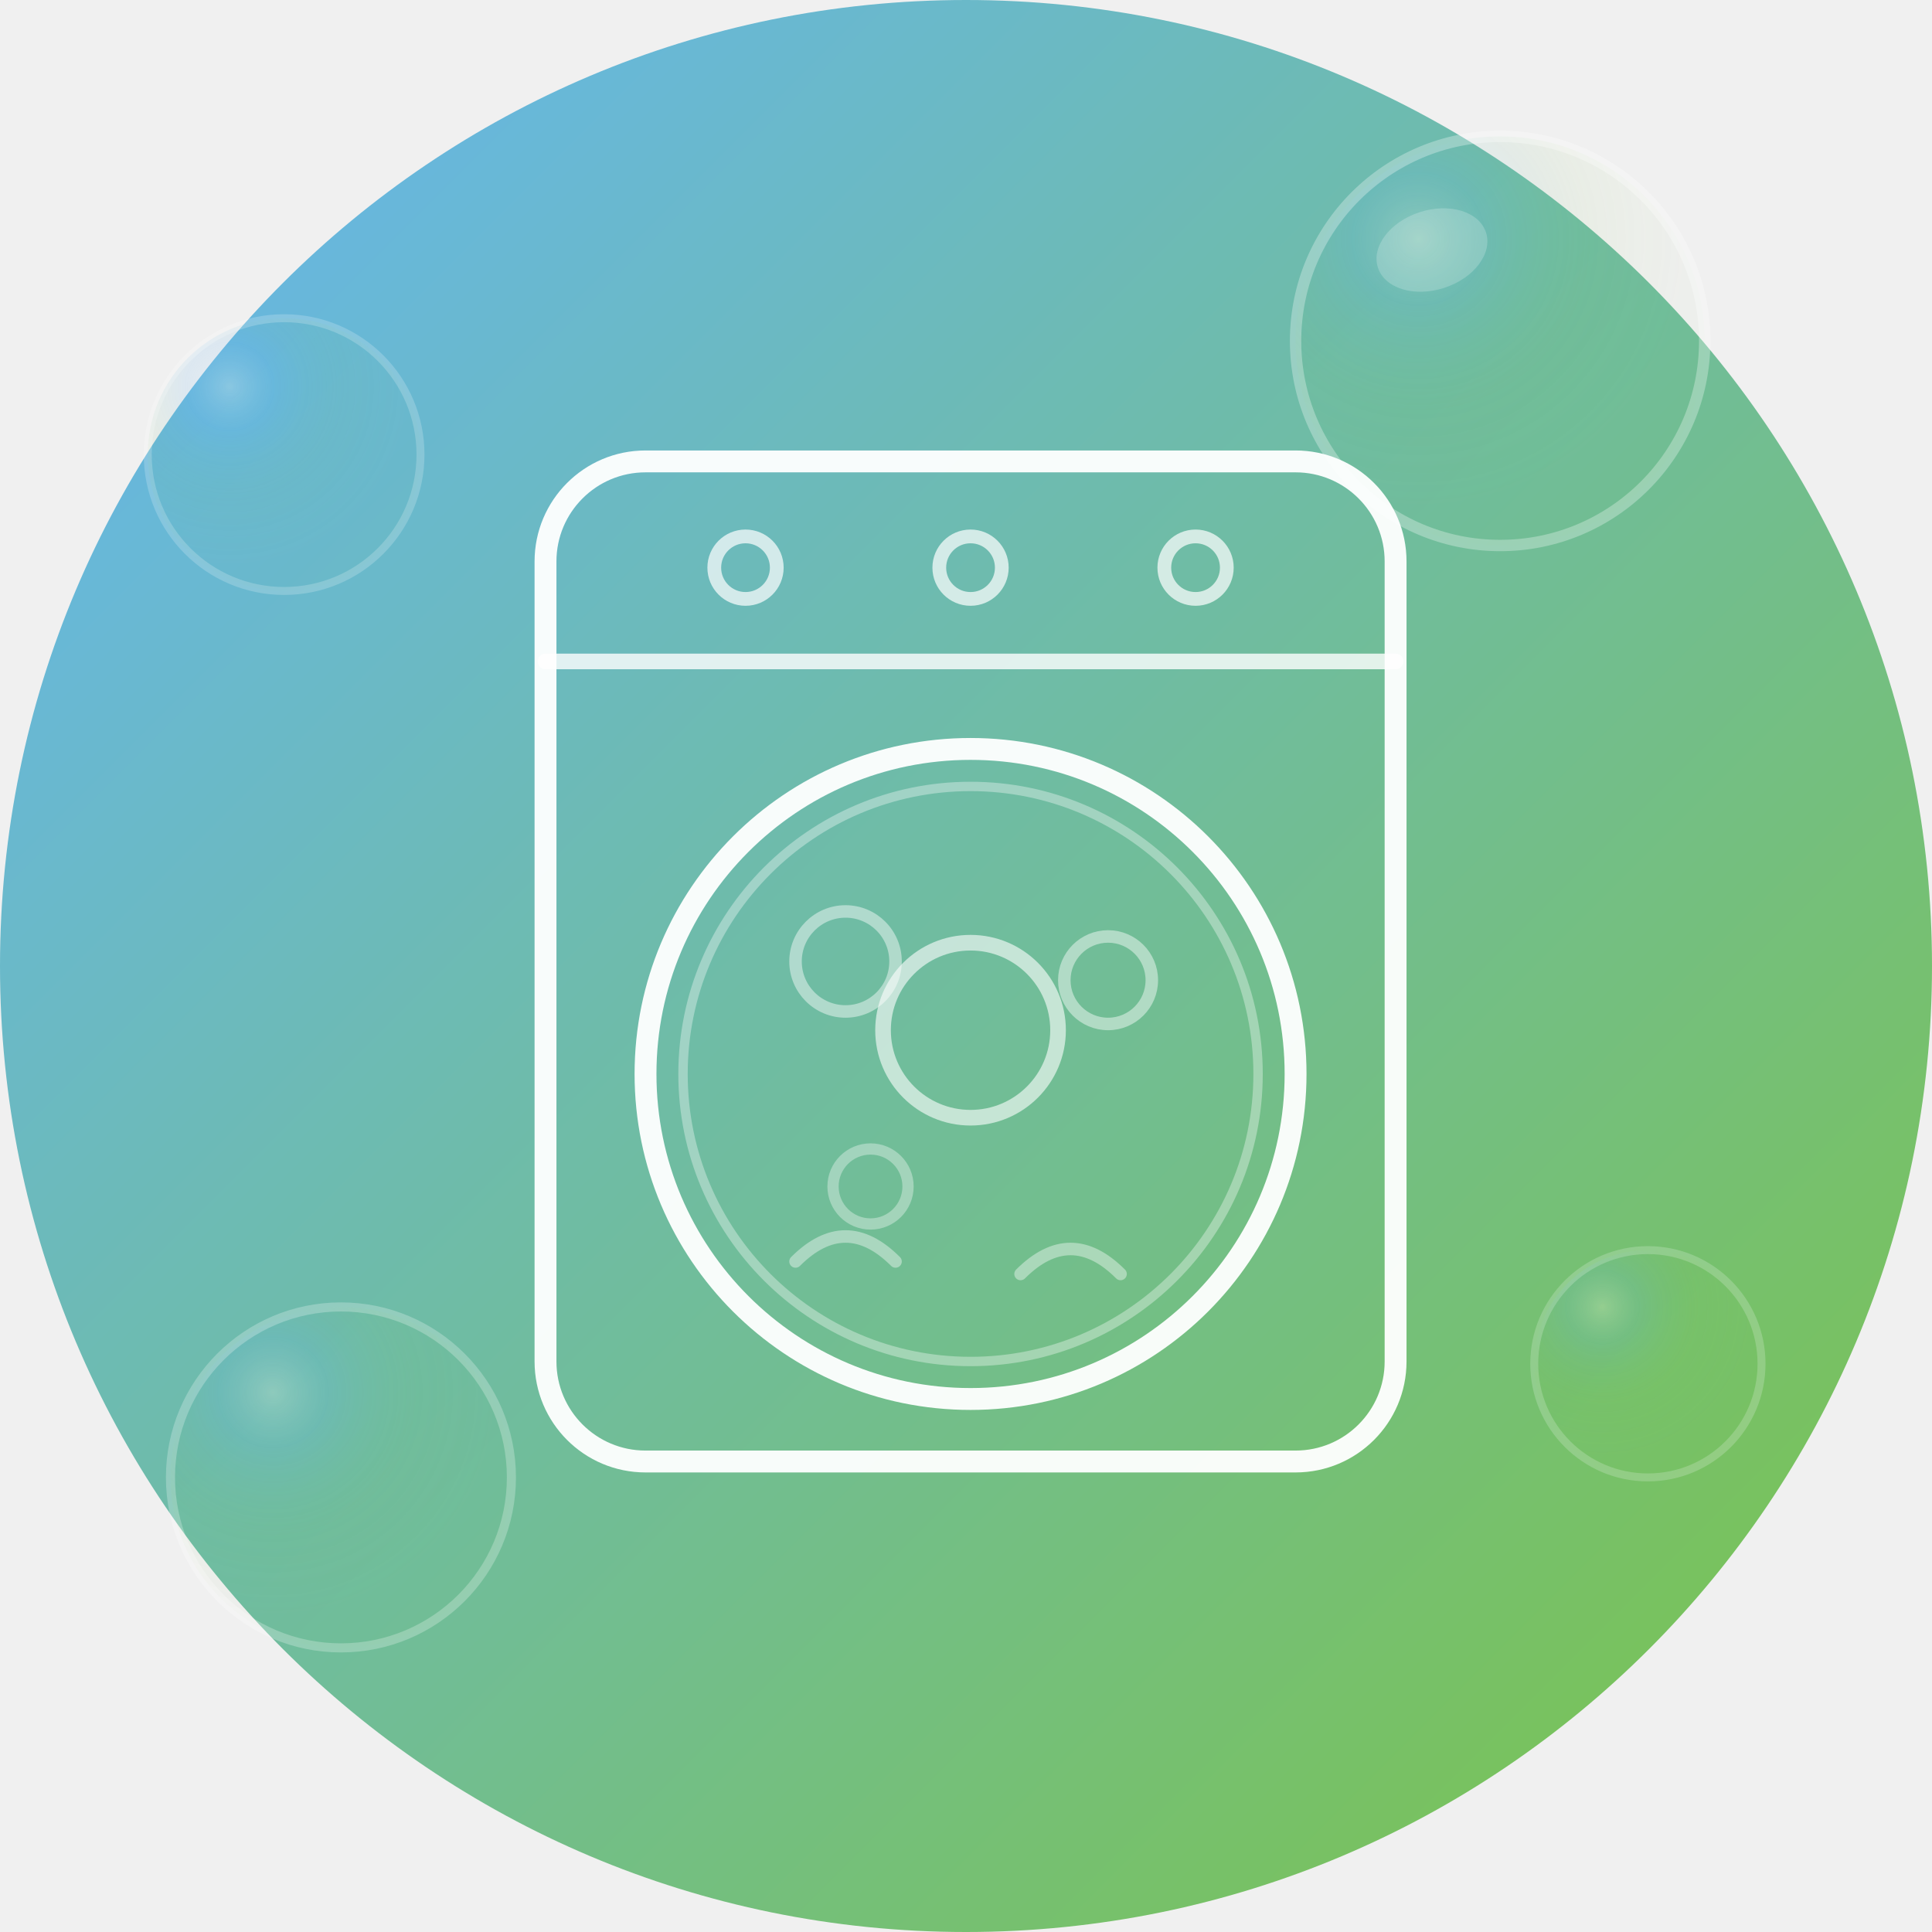
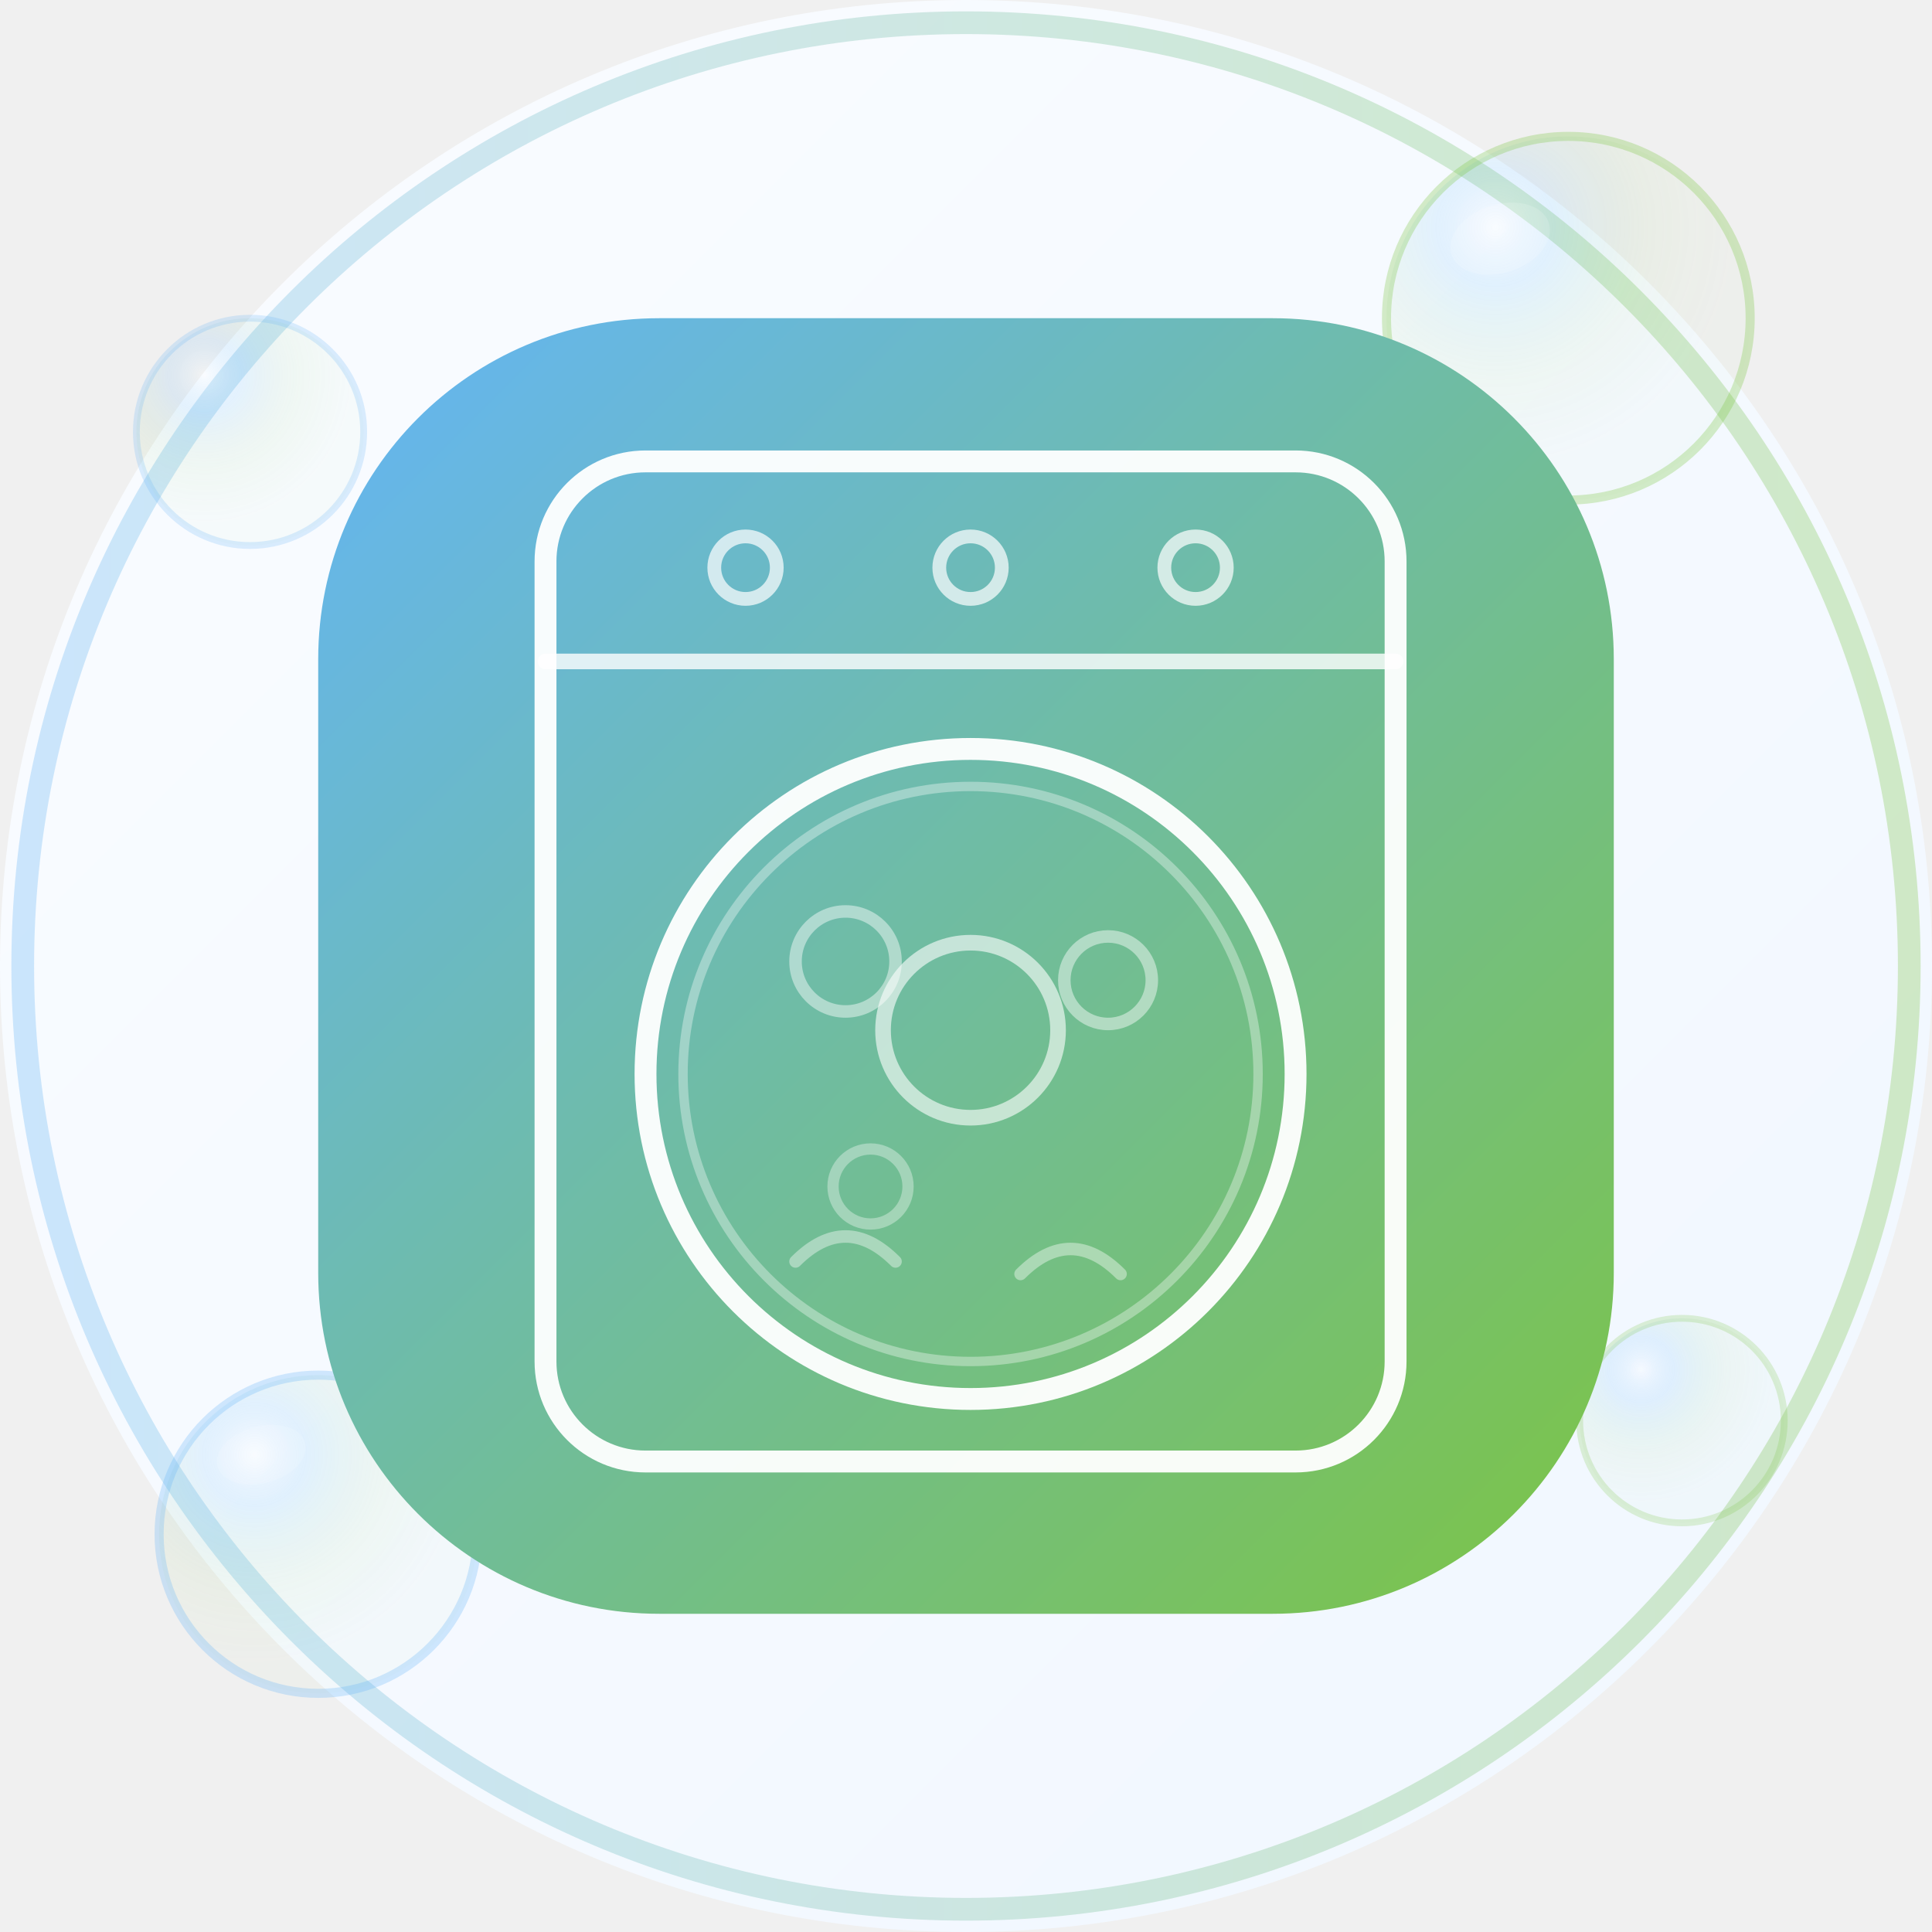
<svg xmlns="http://www.w3.org/2000/svg" viewBox="0 0 170 170" width="170" height="170">
  <defs>
+     <linearGradient id="dbg" x1="0" y1="0" x2="1" y2="1">
+       <stop offset="0%" stop-color="#FAFCFF" />
+       <stop offset="100%" stop-color="#F0F7FF" />
+     </linearGradient>
    <linearGradient id="mark" x1="0" y1="0" x2="1" y2="1">
+       <stop offset="0%" stop-color="#64B5F6" />
+       <stop offset="100%" stop-color="#7CC444" />
+     </linearGradient>
+     <linearGradient id="accent" x1="0" y1="0" x2="1" y2="0">
      <stop offset="0%" stop-color="#64B5F6" />
      <stop offset="100%" stop-color="#7CC444" />
    </linearGradient>
    <radialGradient id="ga" cx="30%" cy="25%" r="65%">
      <stop offset="0%" stop-color="#FFFFFF" stop-opacity="0.22" />
      <stop offset="25%" stop-color="#64B5F6" stop-opacity="0.14" />
      <stop offset="65%" stop-color="#7CC444" stop-opacity="0.06" />
      <stop offset="100%" stop-color="#7CC444" stop-opacity="0.02" />
    </radialGradient>
  </defs>
-   <rect width="170" height="170" rx="85" fill="url(#mark)" />
-   <circle cx="132" cy="30" r="18" fill="url(#ga)" stroke="#FFFFFF" stroke-width="1" stroke-opacity="0.3" />
-   <ellipse cx="126" cy="22" rx="5" ry="3.5" fill="#FFFFFF" opacity="0.2" transform="rotate(-18,126,22)" />
-   <circle cx="30" cy="130" r="15" fill="url(#ga)" stroke="#FFFFFF" stroke-width="0.8" stroke-opacity="0.25" />
-   <circle cx="145" cy="120" r="10" fill="url(#ga)" stroke="#FFFFFF" stroke-width="0.7" stroke-opacity="0.2" />
-   <circle cx="25" cy="40" r="12" fill="url(#ga)" stroke="#FFFFFF" stroke-width="0.7" stroke-opacity="0.2" />
+   <rect width="170" height="170" rx="85" fill="url(#dbg)" />
+   <circle cx="85" cy="85" r="83" fill="none" stroke="url(#accent)" stroke-width="2" stroke-opacity="0.3" />
+   <circle cx="138" cy="28" r="16" fill="url(#ga)" stroke="#7CC444" stroke-width="0.8" stroke-opacity="0.3" />
+   <ellipse cx="132" cy="21" rx="4.5" ry="3" fill="#FFFFFF" opacity="0.15" transform="rotate(-18,132,21)" />
+   <circle cx="28" cy="135" r="14" fill="url(#ga)" stroke="#64B5F6" stroke-width="0.8" stroke-opacity="0.28" />
+   <ellipse cx="23" cy="128" rx="4" ry="2.5" fill="#FFFFFF" opacity="0.12" transform="rotate(-15,23,128)" />
+   <circle cx="148" cy="125" r="9" fill="url(#ga)" stroke="#7CC444" stroke-width="0.6" stroke-opacity="0.22" />
+   <circle cx="22" cy="38" r="10" fill="url(#ga)" stroke="#64B5F6" stroke-width="0.6" stroke-opacity="0.22" />
+   <rect x="28" y="28" width="114" height="114" rx="30" fill="url(#mark)" />
  <g transform="translate(37,34) scale(0.55)">
    <rect x="20" y="12" width="136" height="160" rx="16" fill="none" stroke="#FFFFFF" stroke-width="3.5" stroke-linecap="round" stroke-linejoin="round" opacity="0.95" />
    <line x1="20" y1="44" x2="156" y2="44" stroke="#FFFFFF" stroke-width="2.5" stroke-linecap="round" opacity="0.8" />
    <circle cx="52" cy="29" r="5" fill="none" stroke="#FFFFFF" stroke-width="2.2" opacity="0.7" />
    <circle cx="88" cy="29" r="5" fill="none" stroke="#FFFFFF" stroke-width="2.2" opacity="0.7" />
    <circle cx="124" cy="29" r="5" fill="none" stroke="#FFFFFF" stroke-width="2.2" opacity="0.7" />
    <circle cx="88" cy="110" r="52" fill="none" stroke="#FFFFFF" stroke-width="3.5" stroke-linecap="round" opacity="0.95" />
    <circle cx="88" cy="110" r="46" fill="none" stroke="#FFFFFF" stroke-width="1.5" opacity="0.35" />
    <circle cx="88" cy="103" r="14" fill="none" stroke="#FFFFFF" stroke-width="2.5" opacity="0.6" />
    <circle cx="68" cy="92" r="8" fill="none" stroke="#FFFFFF" stroke-width="2" opacity="0.45" />
    <circle cx="110" cy="95" r="7" fill="none" stroke="#FFFFFF" stroke-width="2" opacity="0.45" />
    <circle cx="72" cy="128" r="6" fill="none" stroke="#FFFFFF" stroke-width="1.8" opacity="0.35" />
    <path d="M60 140 Q68 132 76 140" fill="none" stroke="#FFFFFF" stroke-width="2" stroke-linecap="round" opacity="0.4" />
    <path d="M96 142 Q104 134 112 142" fill="none" stroke="#FFFFFF" stroke-width="2" stroke-linecap="round" opacity="0.4" />
  </g>
</svg>
